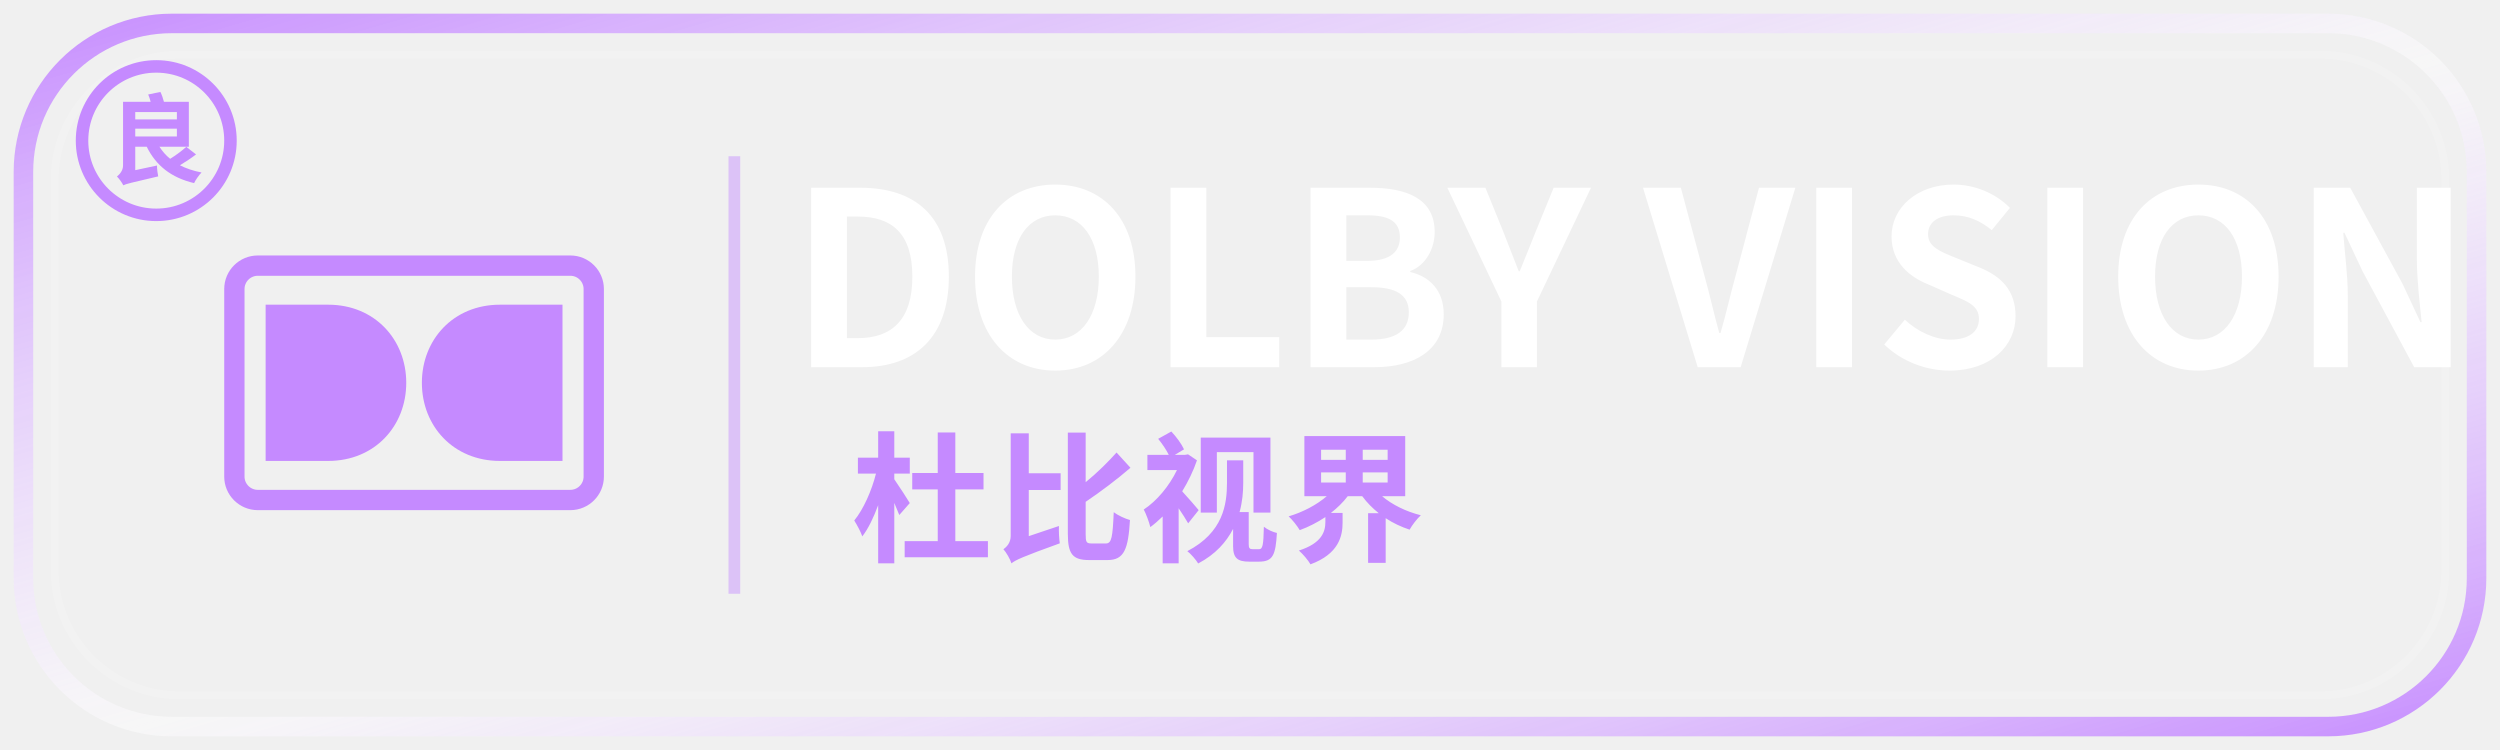
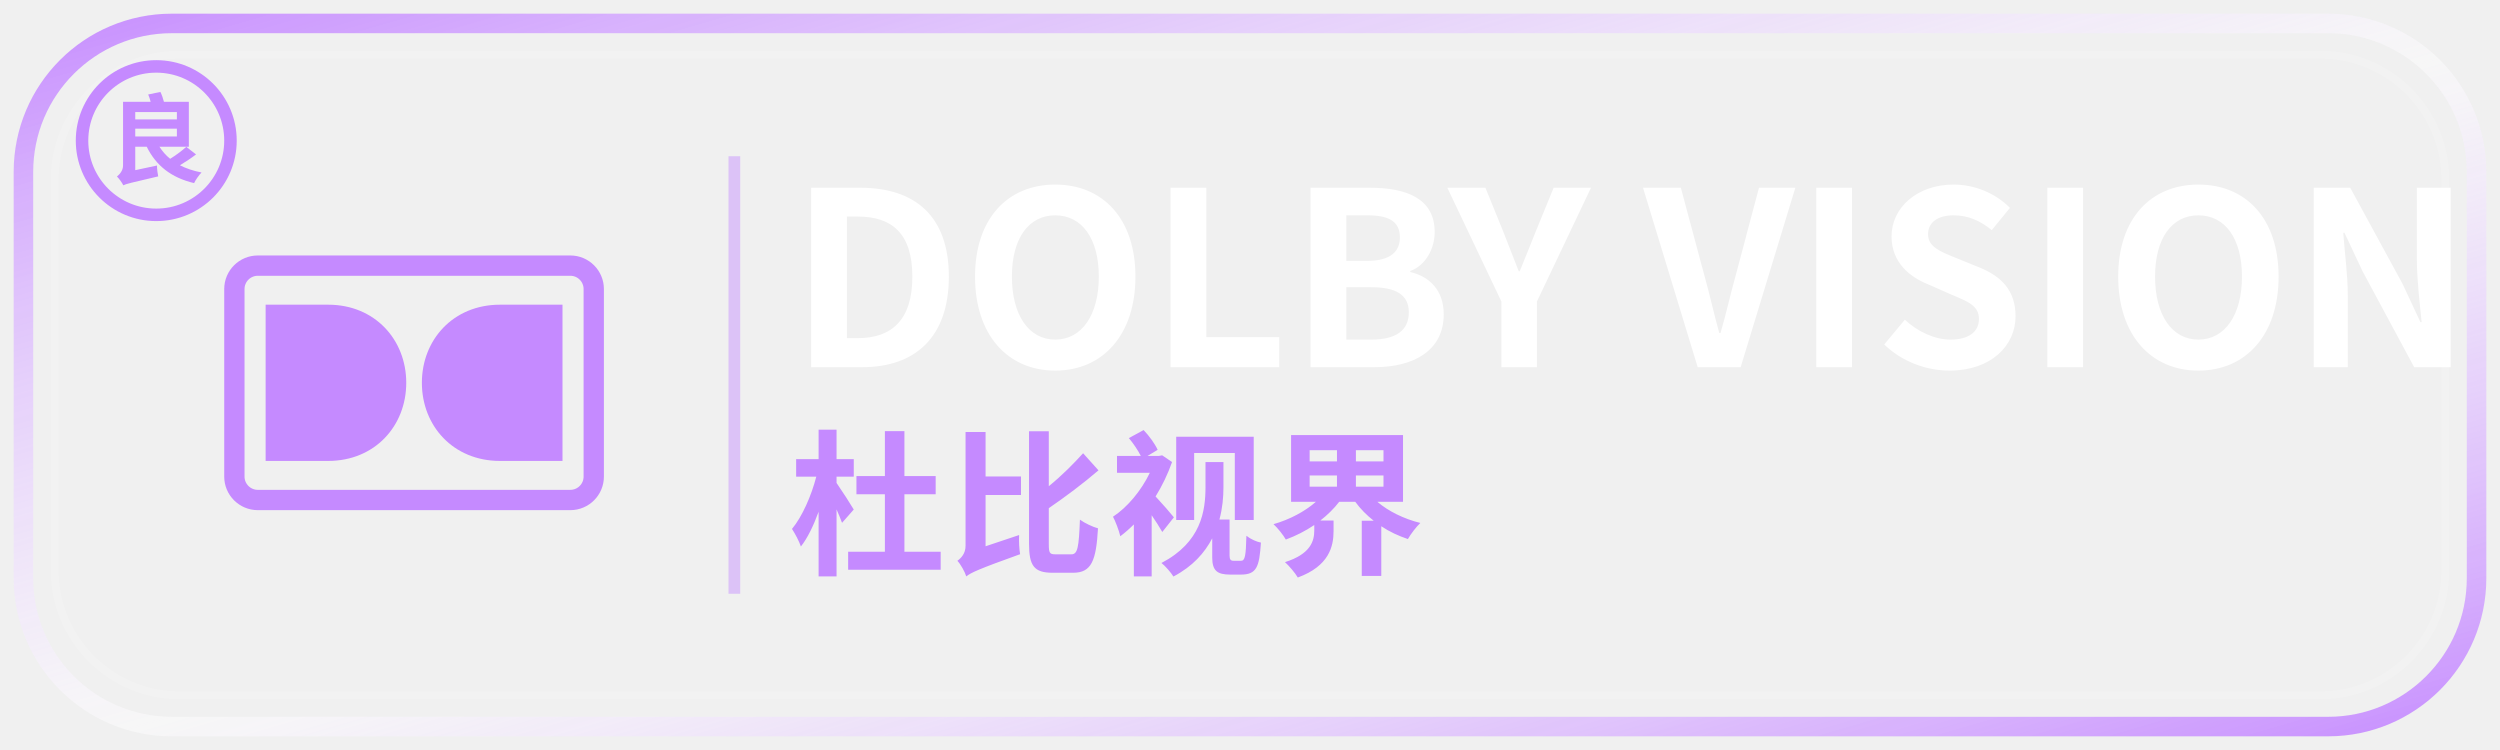
<svg xmlns="http://www.w3.org/2000/svg" width="320" height="96" viewBox="0 0 320 96">
  <defs>
    <linearGradient id="edge" x1="0" y1="0" x2="1" y2="1">
      <stop offset="0" stop-color="#C58AFF" stop-opacity=".95" />
      <stop offset=".52" stop-color="#FFFFFF" stop-opacity=".48" />
      <stop offset="1" stop-color="#C58AFF" stop-opacity=".95" />
    </linearGradient>
  </defs>
  <rect x="3" y="3" width="314" height="90" rx="19" fill="none" stroke="url(#edge)" stroke-width="2.5" />
  <rect x="7" y="7" width="306" height="82" rx="16" fill="none" stroke="#FFFFFF" stroke-opacity=".14" stroke-width="1" />
  <circle cx="20" cy="18" r="9.5" fill="none" stroke="#C58AFF" stroke-width="1.6" />
  <text x="20" y="22.5" text-anchor="middle" font-family="Noto Sans CJK SC,PingFang SC,Arial,sans-serif" font-size="12.5" font-weight="800" fill="#C58AFF">良</text>
  <g transform="translate(-8 0)">
    <rect x="38" y="34" width="46" height="30" rx="3" fill="none" stroke="#C58AFF" stroke-width="2.6" />
    <path d="M42 39v20h8c6 0 10-4.5 10-10s-4-10-10-10zm38 0h-8c-6 0-10 4.5-10 10s4 10 10 10h8z" fill="#C58AFF" />
  </g>
  <path d="M94 20v56" stroke="#C58AFF" stroke-opacity=".45" stroke-width="1.5" />
  <text x="101" y="47" font-family="Noto Sans CJK SC,PingFang SC,Arial,Helvetica,sans-serif" font-size="31" font-weight="850" fill="#FFFFFF">DOLBY VISION</text>
-   <text x="109" y="70.5" font-family="Noto Sans CJK SC,PingFang SC,Microsoft YaHei,Arial,sans-serif" font-size="18" font-weight="750" letter-spacing=".45" fill="#C58AFF">杜比视界</text>
+   <text x="101" y="72" font-family="Noto Sans CJK SC,PingFang SC,Microsoft YaHei,Arial,sans-serif" font-size="20" font-weight="750" letter-spacing=".45" fill="#C58AFF">杜比视界</text>
</svg>
